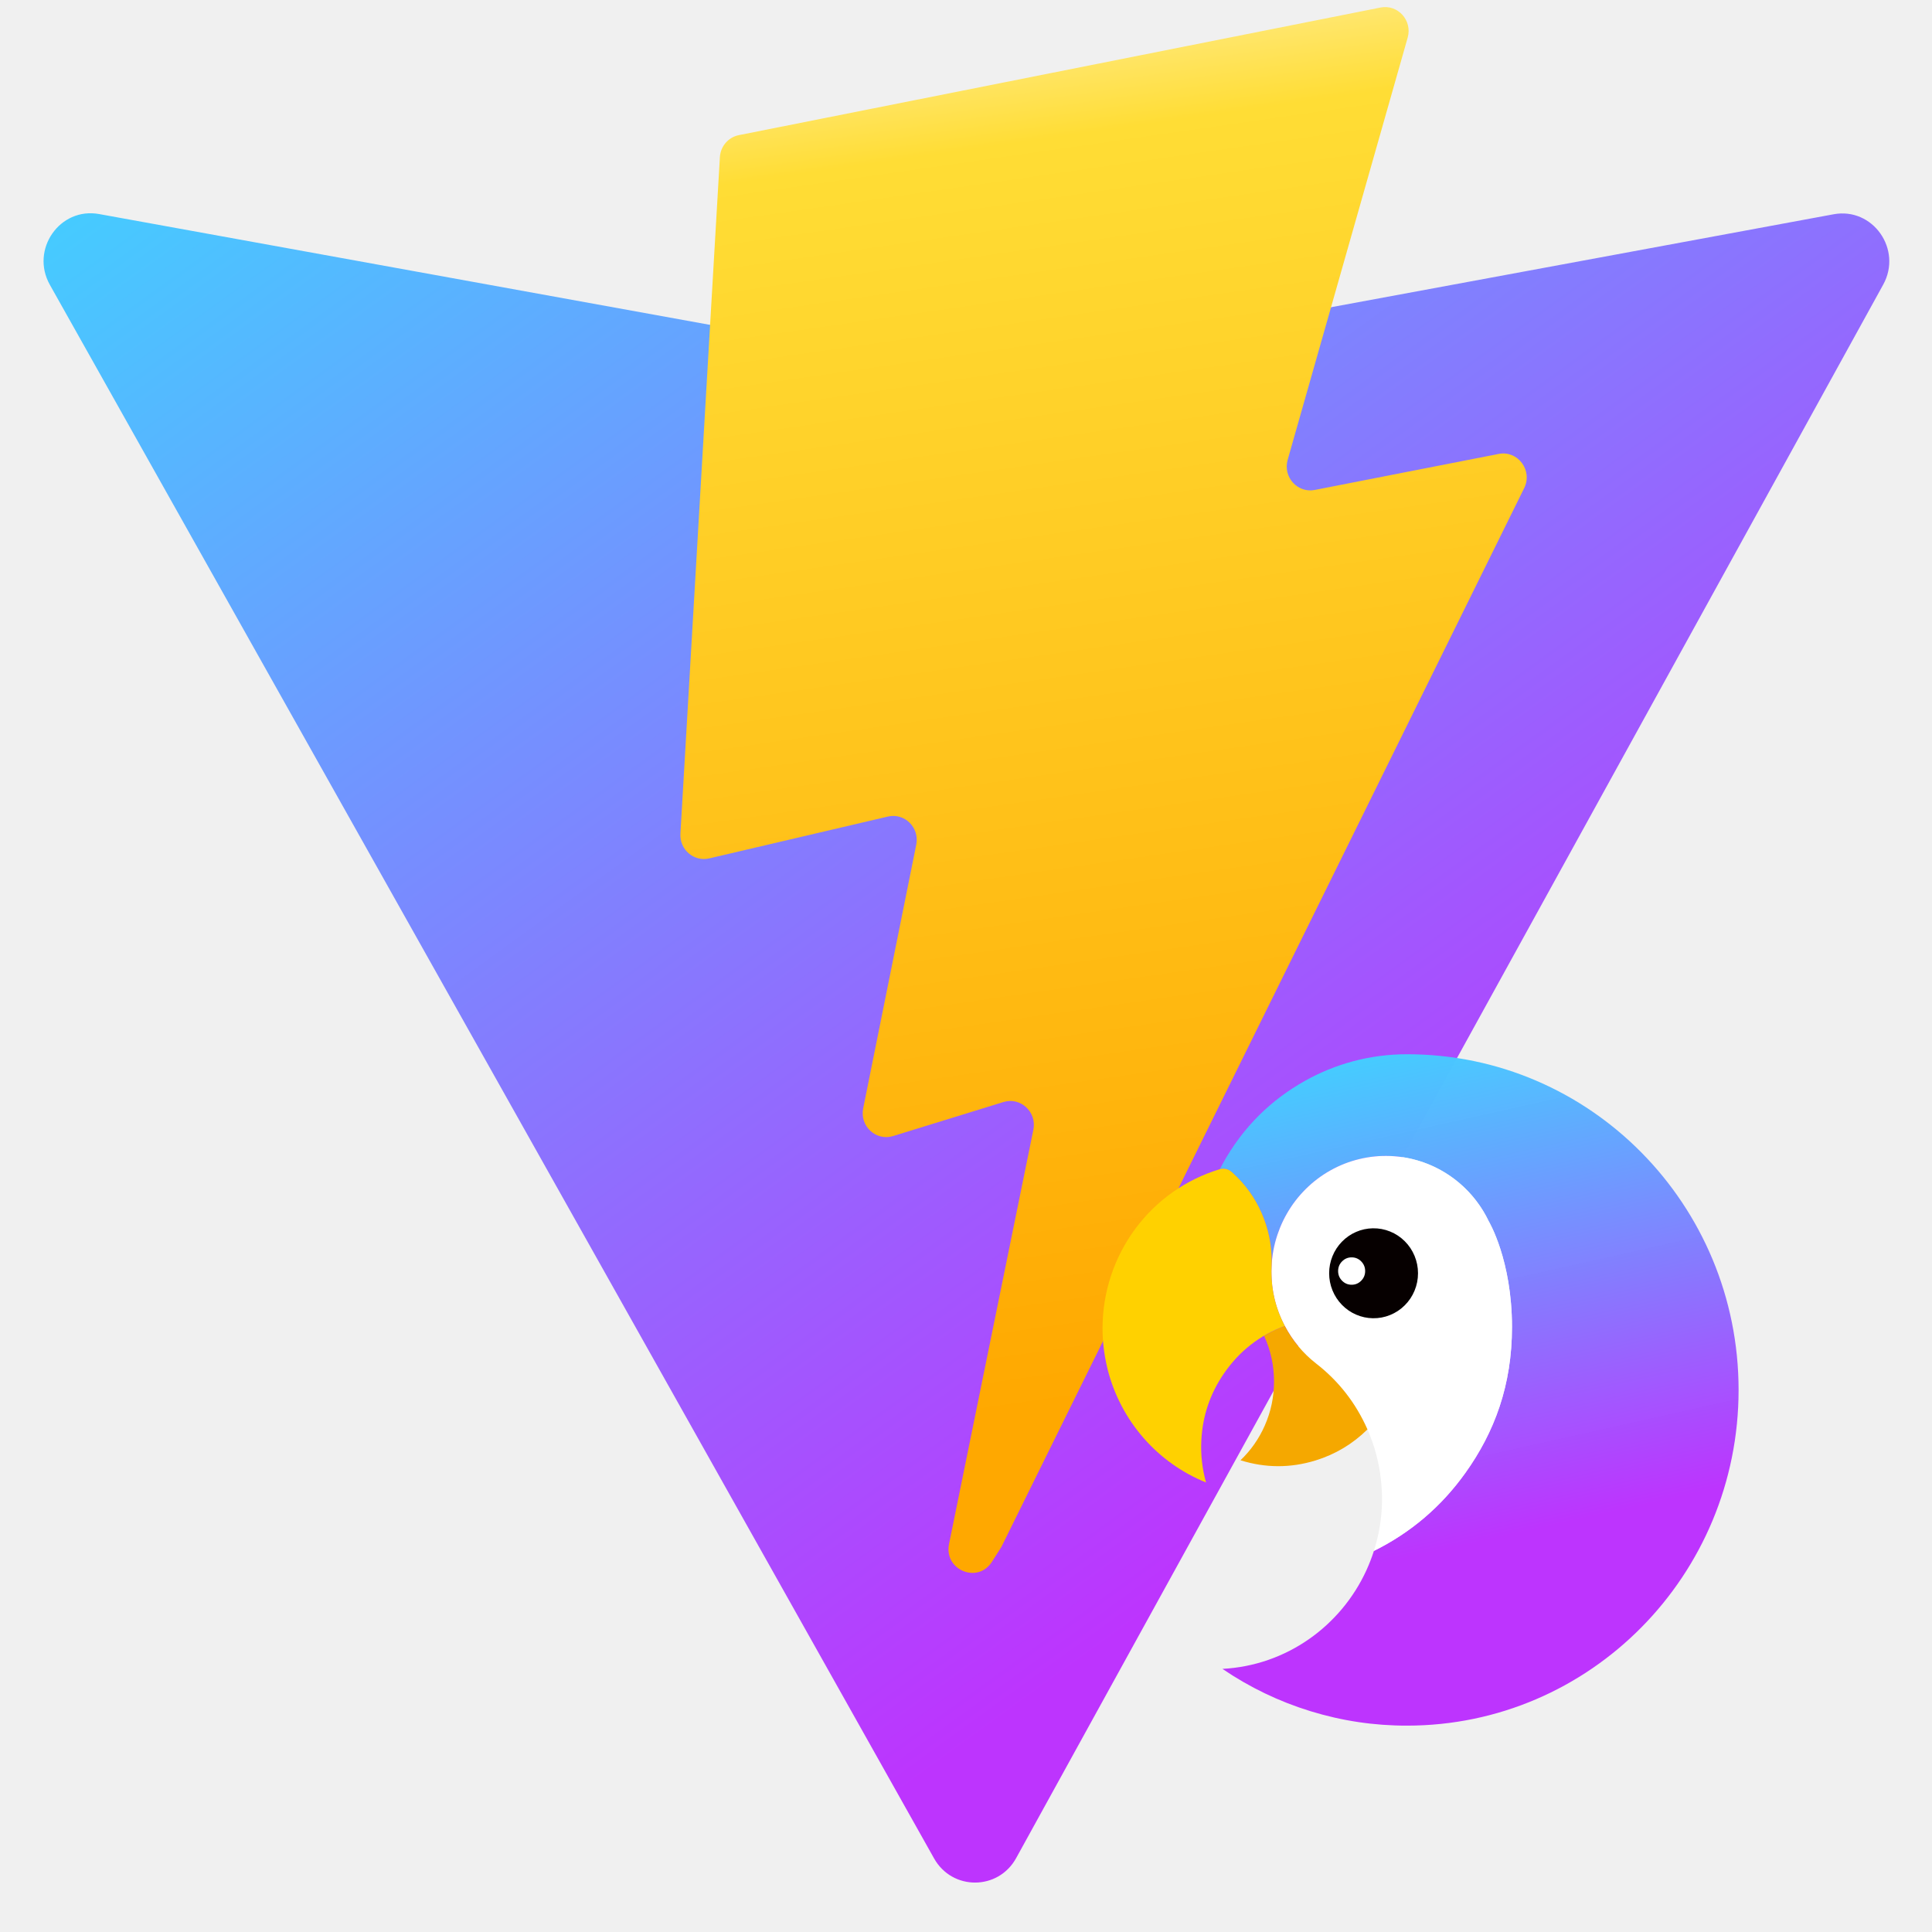
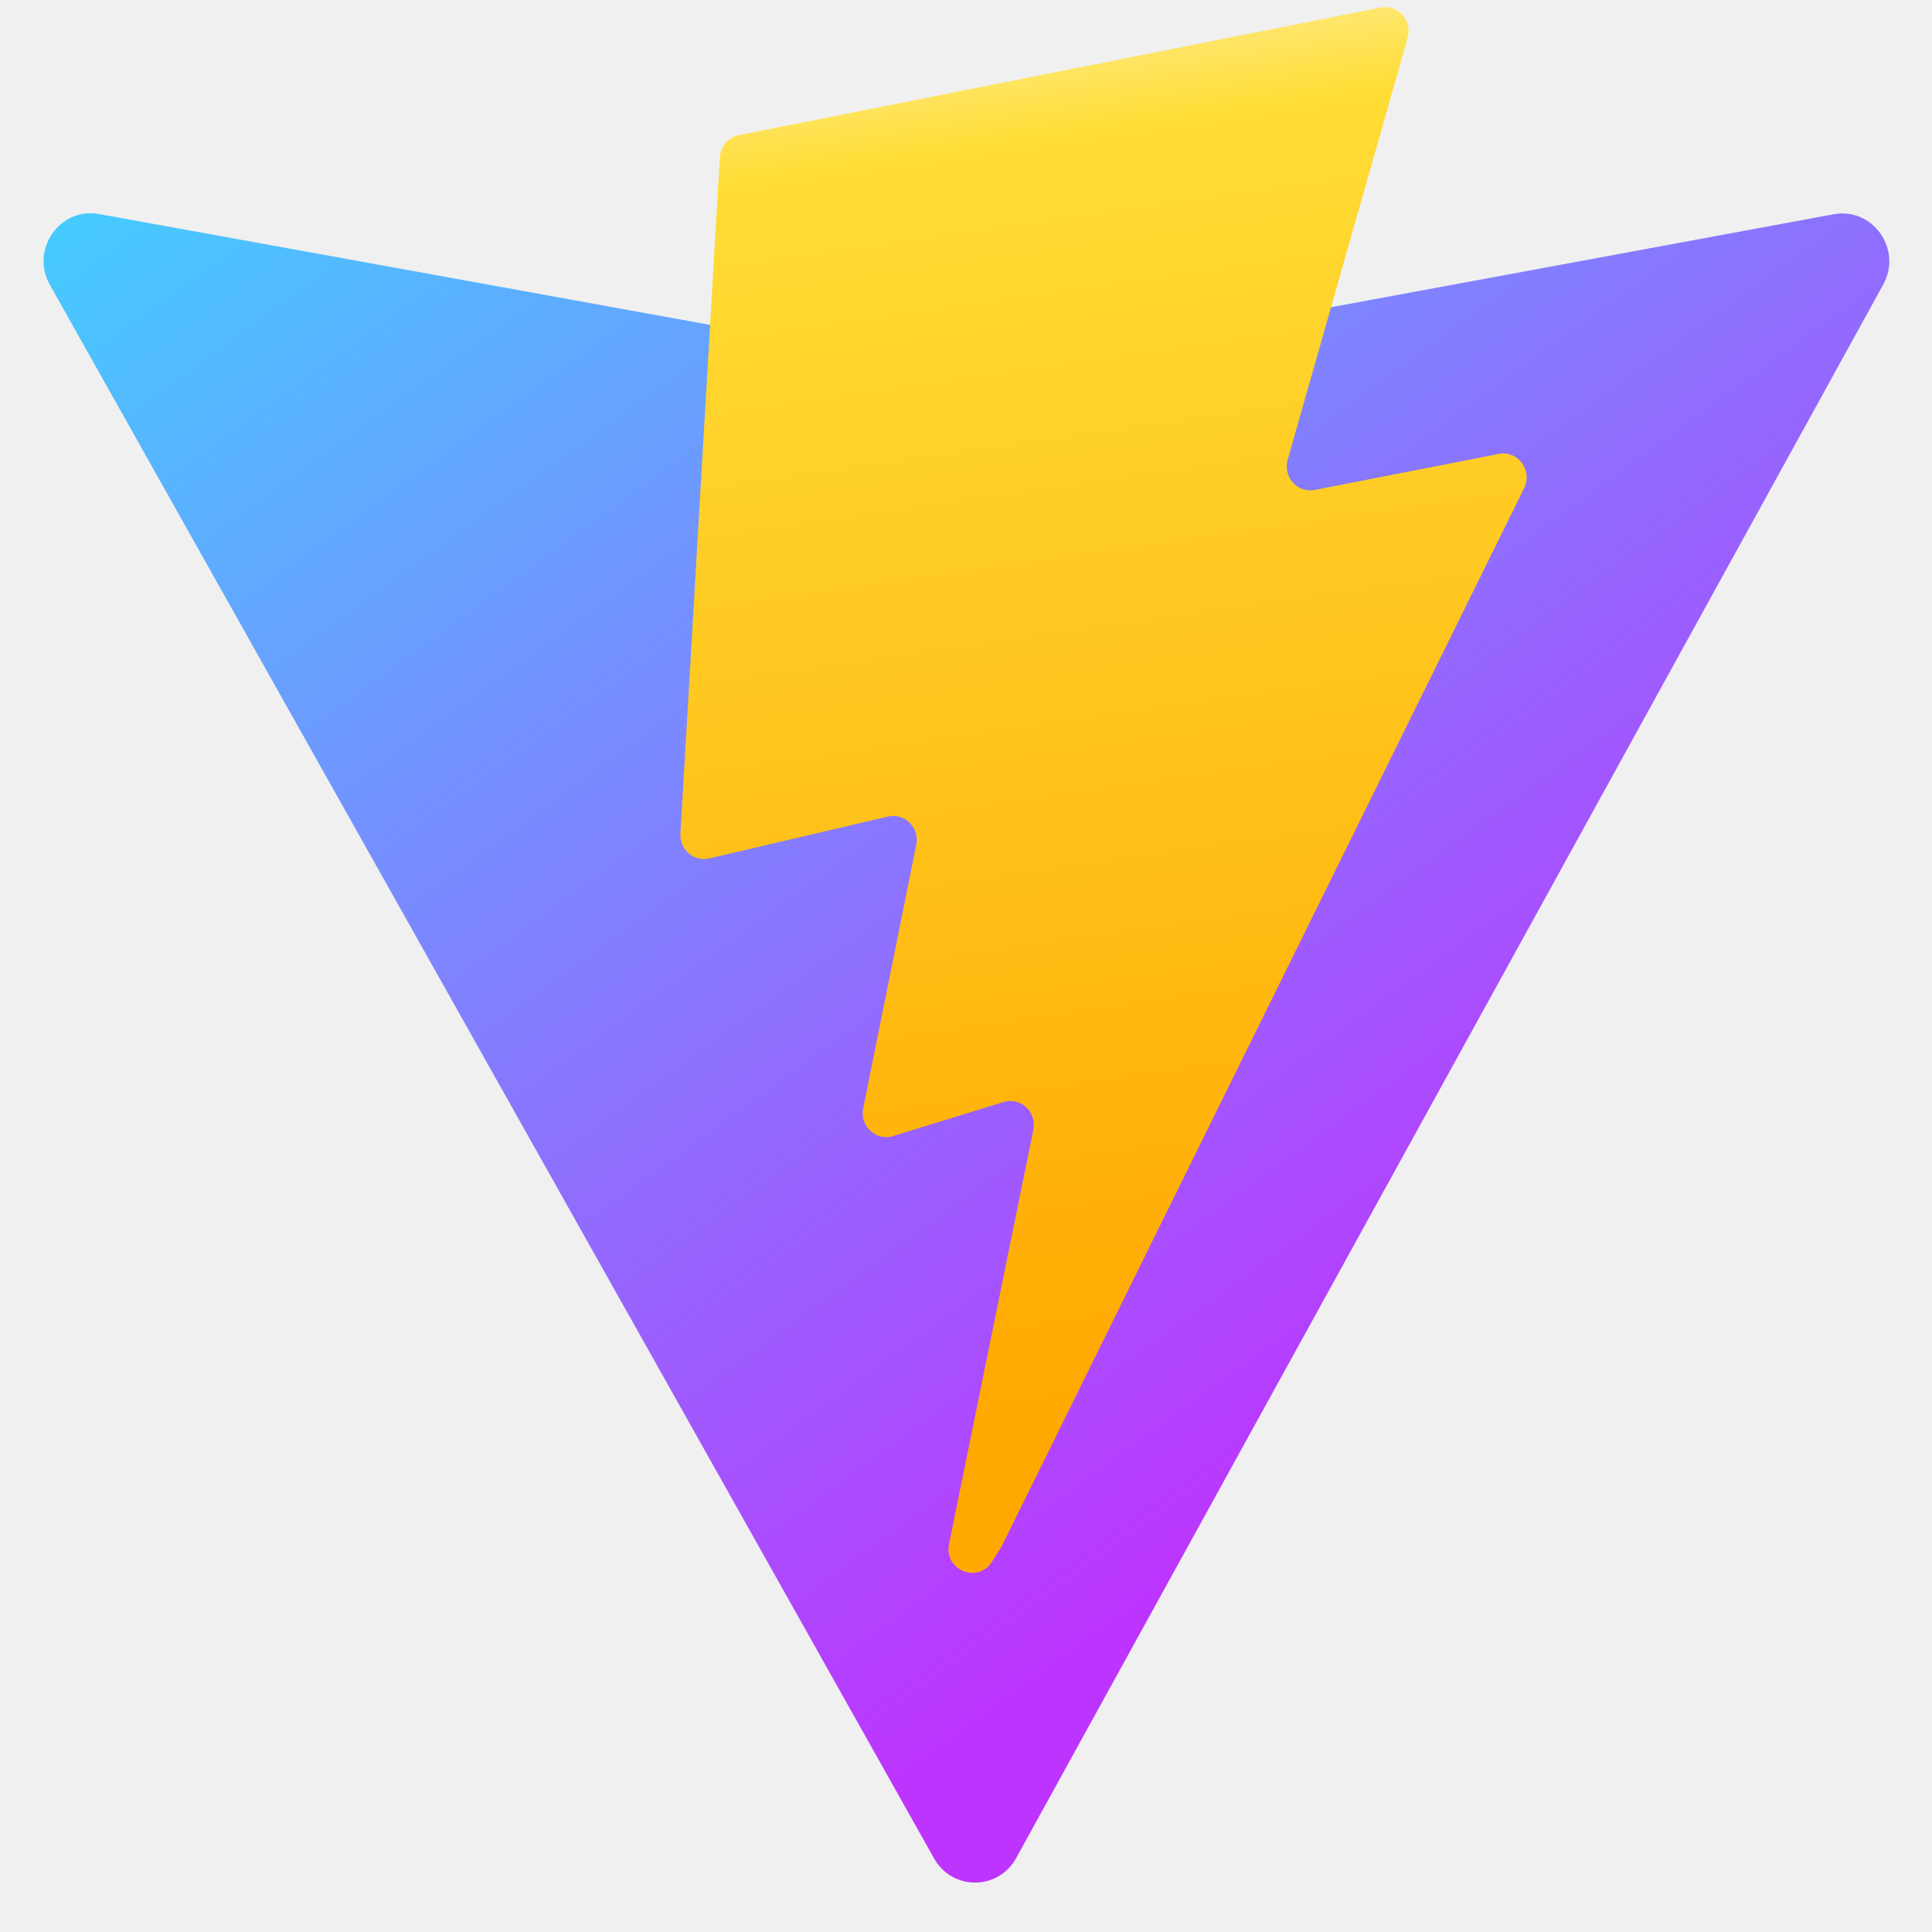
<svg xmlns="http://www.w3.org/2000/svg" width="512" height="512" viewBox="0 0 512 512" fill="none">
  <g clip-path="url(#clip4_5)">
    <path id="path" d="M499.064 75.437L269.291 492.413C264.547 501.022 252.359 501.073 247.543 492.506L13.214 75.477C7.968 66.141 15.835 54.833 26.259 56.724L256.278 98.449C257.746 98.715 259.248 98.712 260.715 98.441L485.924 56.783C496.314 54.862 504.218 66.082 499.064 75.437Z" fill-rule="evenodd" fill="url(#paint_linear_4_6_0)" />
    <path id="path" d="M365.849 1.995L195.81 35.809C193.015 36.364 190.946 38.768 190.777 41.652L180.318 220.933C180.072 225.156 183.893 228.433 187.954 227.483L235.295 216.395C239.725 215.358 243.727 219.317 242.817 223.838L228.752 293.735C227.805 298.439 232.157 302.461 236.684 301.066L265.924 292.05C270.457 290.654 274.813 294.688 273.854 299.396L251.502 409.188C250.103 416.056 259.104 419.801 262.858 413.913L265.366 409.98L403.923 129.359C406.243 124.66 402.242 119.302 397.157 120.298L348.427 129.843C343.848 130.739 339.952 126.411 341.244 121.864L373.049 9.97C374.343 5.415 370.433 1.084 365.849 1.995Z" fill-rule="evenodd" fill="url(#paint_linear_4_7_0)" />
    <path id="path" d="M345.764 286.474C353.79 281.959 363.029 279.382 372.863 279.382C421.398 279.382 460.743 319.212 460.743 368.348C460.743 417.478 421.398 457.311 372.863 457.311C364.154 457.325 355.633 456.051 347.299 453.487C338.966 450.924 331.185 447.184 323.955 442.268C340.885 441.386 355.318 430.942 362.098 416.173C362.86 414.504 363.532 412.781 364.095 411.009C373.852 406.174 381.918 399.305 388.293 390.401C396.088 379.521 400.692 367.058 400.692 351.673C400.692 333.926 394.57 323.72 394.546 323.668C393.621 321.729 392.506 319.909 391.203 318.208C389.899 316.506 388.435 314.961 386.81 313.572C385.185 312.182 383.435 310.98 381.56 309.963C379.685 308.947 377.726 308.139 375.683 307.541C373.64 306.942 371.557 306.565 369.436 306.41C367.314 306.255 365.2 306.326 363.094 306.621C360.987 306.917 358.933 307.432 356.934 308.165C354.934 308.898 353.031 309.834 351.226 310.973C346.959 313.671 343.562 317.222 341.033 321.625C341.006 321.673 340.976 321.719 340.952 321.768C340.307 322.903 339.738 324.075 339.243 325.285L339.153 325.508C338.927 326.081 338.713 326.664 338.514 327.252L338.454 327.448C337.601 330.077 337.111 332.774 336.982 335.537C337.217 330.146 336.143 325.035 333.759 320.203C332.005 316.65 329.669 313.544 326.751 310.888C326.676 310.809 326.576 310.723 326.492 310.647C325.599 309.848 324.569 309.568 323.4 309.808C323.358 309.814 323.31 309.832 323.268 309.845C323.488 309.421 323.702 309 323.931 308.585Q327.994 301.172 333.756 295.478Q339.044 290.252 345.764 286.474ZM336.977 335.637C336.979 335.604 336.98 335.571 336.982 335.537C336.98 335.571 336.979 335.604 336.977 335.637Z" fill-rule="evenodd" fill="url(#paint_linear_4_8_0)" />
-     <path id="path" d="M394.546 323.668C393.349 321.159 391.842 318.857 390.026 316.763C388.21 314.67 386.15 312.86 383.846 311.334C381.543 309.809 379.08 308.623 376.457 307.776C373.834 306.93 371.147 306.455 368.397 306.35C365.646 306.245 362.932 306.514 360.253 307.158C357.575 307.801 355.031 308.796 352.62 310.142C350.21 311.487 348.021 313.135 346.054 315.084C344.087 317.033 342.413 319.214 341.033 321.625C340.355 322.804 339.76 324.024 339.246 325.285L339.156 325.508C338.927 326.083 338.714 326.665 338.517 327.252L338.454 327.448C337.586 330.108 337.095 332.838 336.981 335.638C336.725 341.207 337.89 346.454 340.476 351.377C342.54 355.294 345.311 358.604 348.789 361.308C354.789 365.966 359.301 371.82 362.387 378.808C364.262 383.069 365.453 387.518 365.96 392.155C366.672 398.575 366.049 404.86 364.092 411.009C373.849 406.173 381.916 399.304 388.293 390.402C396.088 379.521 400.692 367.058 400.692 351.673C400.692 333.926 394.57 323.72 394.546 323.668Z" fill-rule="evenodd" fill="#FFFFFF" />
-     <path id="path" d="M363.827 349.348C365.405 349.373 366.926 349.089 368.391 348.495C369.855 347.901 371.15 347.044 372.274 345.923C373.398 344.803 374.265 343.506 374.874 342.032C375.483 340.559 375.788 339.024 375.787 337.426C375.787 335.829 375.482 334.294 374.872 332.821C374.262 331.348 373.394 330.051 372.27 328.931C371.145 327.811 369.85 326.955 368.385 326.361C366.92 325.768 365.399 325.485 363.821 325.511C362.276 325.536 360.794 325.857 359.373 326.473C357.953 327.089 356.701 327.955 355.618 329.07C354.534 330.186 353.7 331.467 353.115 332.915C352.529 334.362 352.237 335.868 352.237 337.432C352.238 338.997 352.531 340.503 353.117 341.95C353.703 343.397 354.538 344.678 355.622 345.793C356.706 346.907 357.958 347.773 359.379 348.388C360.799 349.004 362.282 349.324 363.827 349.348Z" fill-rule="evenodd" fill="#060000" />
-     <path id="path" d="M358.199 340.469C359.188 340.469 360.033 340.114 360.732 339.405C361.432 338.697 361.781 337.841 361.78 336.839C361.779 335.837 361.428 334.983 360.728 334.275C360.027 333.567 359.182 333.214 358.193 333.216C357.204 333.217 356.36 333.572 355.661 334.281C354.963 334.989 354.614 335.844 354.615 336.845C354.616 337.847 354.966 338.701 355.666 339.408C356.365 340.116 357.21 340.469 358.199 340.469Z" fill-rule="evenodd" fill="#FFFFFF" />
-     <path id="path" d="M348.756 361.336C345.279 358.631 342.542 355.293 340.479 351.377C338.571 352.087 336.742 352.965 334.992 354.012C336.754 357.848 337.633 361.882 337.628 366.113C337.632 370.187 336.813 374.084 335.173 377.804C333.631 381.298 331.487 384.36 328.74 386.988C335.37 389.06 342.005 389.074 348.644 387.031C353.881 385.414 358.462 382.673 362.387 378.808C359.301 371.818 354.757 365.994 348.756 361.336Z" fill-rule="evenodd" fill="#F5A800" />
-     <path id="path" d="M336.944 337.007C336.944 336.546 336.96 336.092 336.981 335.637C336.981 335.637 337.011 334.683 337.011 334.204C337.016 329.756 336.125 325.501 334.337 321.438C332.549 317.376 330.021 313.859 326.751 310.888C326.676 310.805 326.589 310.732 326.504 310.659C325.608 309.85 324.578 309.565 323.401 309.805C323.355 309.817 323.313 309.836 323.268 309.845C321.04 310.517 318.859 311.37 316.765 312.393C314.672 313.416 312.672 314.601 310.767 315.949C308.861 317.296 307.074 318.789 305.404 320.426C303.735 322.064 302.205 323.826 300.815 325.712C299.425 327.598 298.192 329.584 297.117 331.67C296.041 333.756 295.137 335.916 294.403 338.149C293.67 340.382 293.117 342.659 292.744 344.982C292.372 347.305 292.184 349.643 292.182 351.996C292.182 355.513 292.604 358.929 293.372 362.208C293.435 362.47 293.487 362.733 293.553 362.992C294.413 366.343 295.646 369.547 297.251 372.604C298.857 375.661 300.792 378.487 303.056 381.082C305.32 383.677 307.851 385.971 310.649 387.962C313.446 389.953 316.435 391.588 319.613 392.866C318.58 389.187 318.166 385.439 318.372 381.62C318.712 375.2 320.691 369.347 324.308 364.063C328.376 358.108 333.765 353.878 340.476 351.374C338.116 346.883 336.939 342.094 336.944 337.007Z" fill-rule="evenodd" fill="#FFD100" />
  </g>
  <defs>
    <linearGradient id="paint_linear_4_6_0" x1="7.493" y1="41.821" x2="293.464" y2="435.96" gradientUnits="userSpaceOnUse">
      <stop stop-color="#41D1FF" />
      <stop offset="1" stop-color="#BD34FE" />
    </linearGradient>
    <linearGradient id="paint_linear_4_7_0" x1="243.076" y1="11.175" x2="294.807" y2="371.313" gradientUnits="userSpaceOnUse">
      <stop stop-color="#FFEA83" />
      <stop offset="0.083" stop-color="#FFDD35" />
      <stop offset="1" stop-color="#FFA800" />
    </linearGradient>
-     <linearGradient id="paint_linear_4_8_0" x1="352.048" y1="279.382" x2="391.954" y2="457.312" gradientUnits="userSpaceOnUse">
-       <stop stop-color="#41D1FF" stop-opacity="0.988" />
-       <stop offset="0.74" stop-color="#BD34FE" />
-       <stop offset="1" stop-color="#BD34FE" />
-     </linearGradient>
-     <linearGradient id="paint_linear_5_6_0" x1="7.493" y1="41.821" x2="293.464" y2="435.96" gradientUnits="userSpaceOnUse">
-       <stop stop-color="#41D1FF" />
-       <stop offset="1" stop-color="#BD34FE" />
-     </linearGradient>
-     <linearGradient id="paint_linear_5_7_0" x1="243.076" y1="11.175" x2="294.807" y2="371.313" gradientUnits="userSpaceOnUse">
-       <stop stop-color="#FFEA83" />
-       <stop offset="0.083" stop-color="#FFDD35" />
-       <stop offset="1" stop-color="#FFA800" />
-     </linearGradient>
-     <linearGradient id="paint_linear_5_8_0" x1="352.048" y1="279.382" x2="391.955" y2="457.312" gradientUnits="userSpaceOnUse">
-       <stop stop-color="#41D1FF" stop-opacity="0.984" />
-       <stop offset="0.74" stop-color="#BD34FE" />
-       <stop offset="1" stop-color="#BD34FE" />
-     </linearGradient>
  </defs>
</svg>
